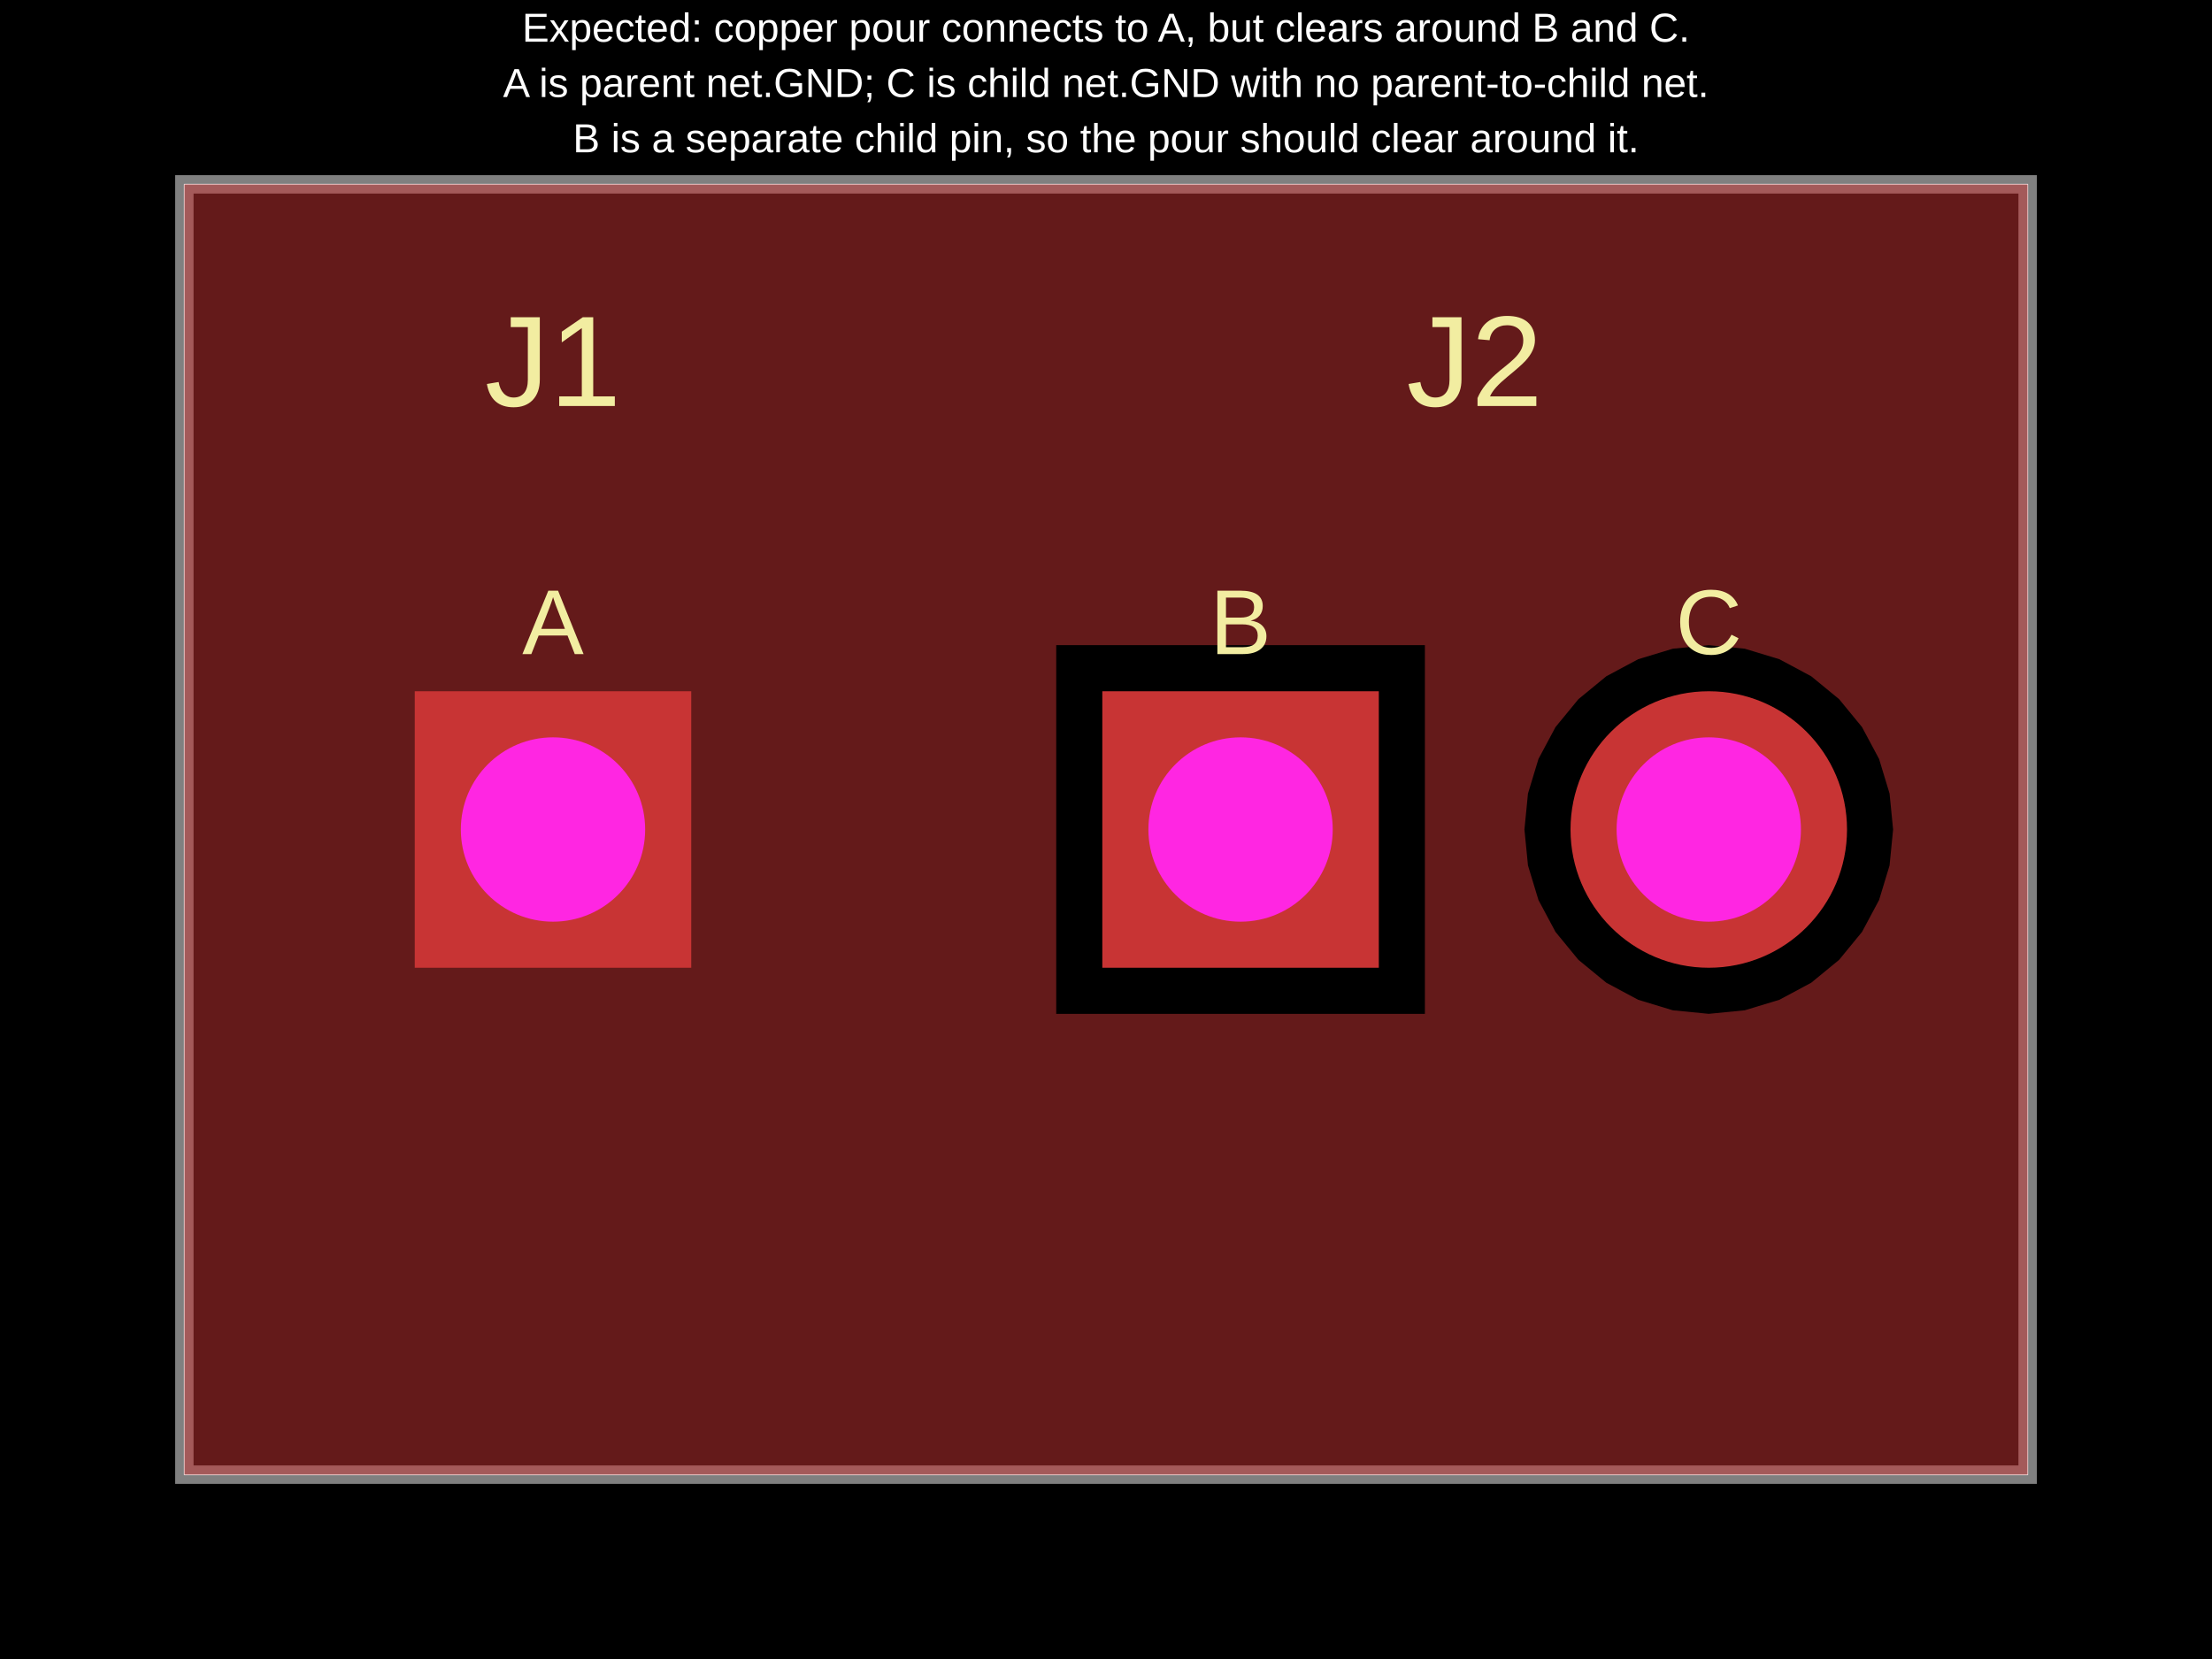
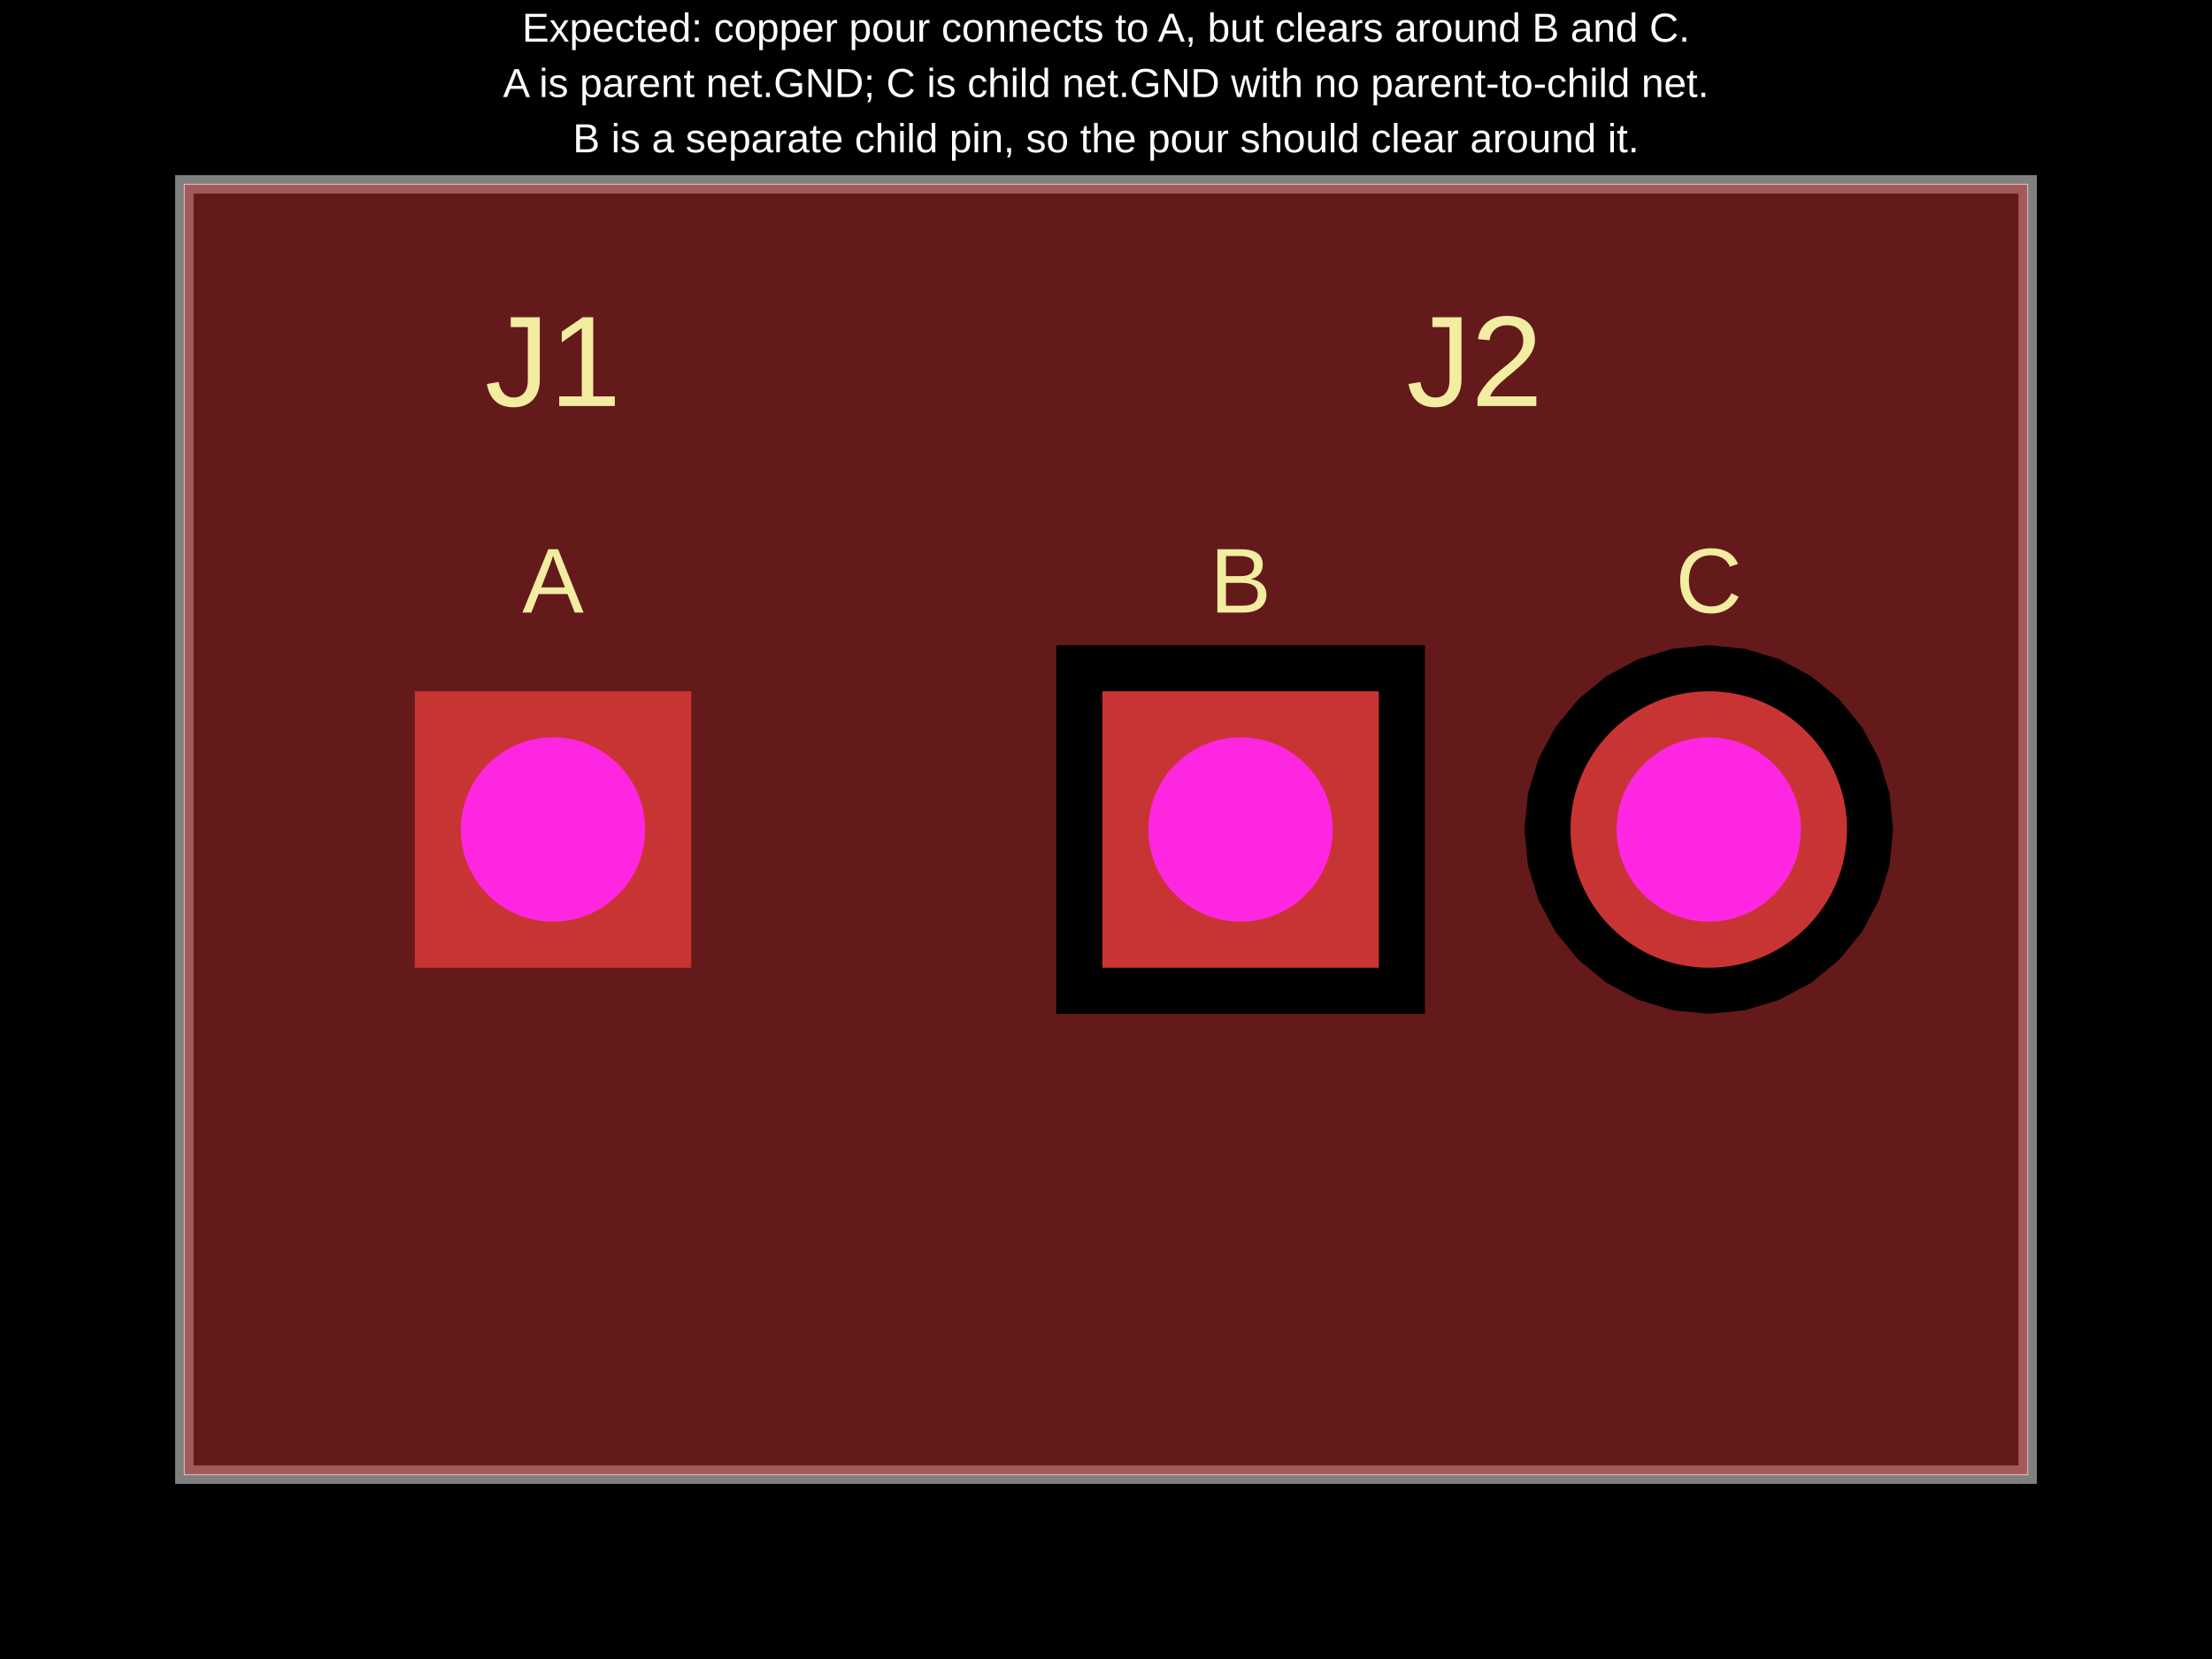
- <svg xmlns="http://www.w3.org/2000/svg" width="800" height="600" data-software-used-string="@tscircuit/core@0.0.988">
+ <svg xmlns="http://www.w3.org/2000/svg" width="800" height="600" data-software-used-string="@tscircuit/core@0.0.2125">
  <style />
  <rect class="boundary" x="0" y="0" fill="#000" width="800" height="600" data-type="pcb_background" data-pcb-layer="global" />
  <rect class="pcb-boundary" fill="none" stroke="#fff" stroke-width="0.3" x="66.667" y="66.667" width="666.667" height="466.667" data-type="pcb_boundary" data-pcb-layer="global" />
  <path class="pcb-board" d="M 66.667 533.333 L 733.333 533.333 L 733.333 66.667 L 66.667 66.667 Z" fill="none" stroke="rgba(255, 255, 255, 0.5)" stroke-width="6.667" data-type="pcb_board" data-pcb-layer="board" />
  <path class="pcb-copper-pour pcb-copper-pour-brep" d="M 733.333 533.333 L 66.667 533.333 L 66.667 66.667 L 733.333 66.667 L 733.333 533.333 Z M 382 366.667 L 515.333 366.667 L 515.333 233.333 L 382 233.333 L 382 366.667 Z M 618 366.667 L 631.006 365.386 L 643.512 361.592 L 655.038 355.431 L 665.14 347.14 L 673.431 337.038 L 679.592 325.512 L 683.386 313.006 L 684.667 300 L 683.386 286.994 L 679.592 274.488 L 673.431 262.962 L 665.14 252.86 L 655.038 244.569 L 643.512 238.408 L 631.006 234.614 L 618 233.333 L 604.994 234.614 L 592.488 238.408 L 580.962 244.569 L 570.86 252.86 L 562.569 262.962 L 556.408 274.488 L 552.614 286.994 L 551.333 300 L 552.614 313.006 L 556.408 325.512 L 562.569 337.038 L 570.86 347.14 L 580.962 355.431 L 592.488 361.592 L 604.994 365.386 L 618 366.667 Z" fill="rgb(200, 52, 52)" fill-rule="evenodd" fill-opacity="0.5" data-type="pcb_copper_pour" data-pcb-layer="top" />
-   <text x="0" y="0" dx="0" dy="0" fill="#f2eda1" font-family="Arial, sans-serif" font-size="33.333" text-anchor="middle" dominant-baseline="central" transform="matrix(1,0,0,1,200,225)" class="pcb-silkscreen-text pcb-silkscreen-top" data-pcb-silkscreen-text-id="pcb_silkscreen_text_0" stroke="none" data-type="pcb_silkscreen_text" data-pcb-layer="top">A</text>
+   <text x="0" y="0" dx="0" dy="0" fill="#f2eda1" font-family="Arial, sans-serif" font-size="33.333" text-anchor="middle" dominant-baseline="central" transform="matrix(1,0,0,1,200,210)" class="pcb-silkscreen-text pcb-silkscreen-top" data-pcb-silkscreen-text-id="pcb_silkscreen_text_0" stroke="none" data-type="pcb_silkscreen_text" data-pcb-layer="top">A</text>
  <text x="0" y="0" dx="0" dy="0" fill="#f2eda1" font-family="Arial, sans-serif" font-size="46.667" text-anchor="middle" dominant-baseline="central" transform="matrix(1,0,0,1,200,130.6667)" class="pcb-silkscreen-text pcb-silkscreen-top" data-pcb-silkscreen-text-id="pcb_silkscreen_text_1" stroke="none" data-type="pcb_silkscreen_text" data-pcb-layer="top">J1</text>
-   <text x="0" y="0" dx="0" dy="0" fill="#f2eda1" font-family="Arial, sans-serif" font-size="33.333" text-anchor="middle" dominant-baseline="central" transform="matrix(1,0,0,1,448.6667,225)" class="pcb-silkscreen-text pcb-silkscreen-top" data-pcb-silkscreen-text-id="pcb_silkscreen_text_2" stroke="none" data-type="pcb_silkscreen_text" data-pcb-layer="top">B</text>
-   <text x="0" y="0" dx="0" dy="0" fill="#f2eda1" font-family="Arial, sans-serif" font-size="33.333" text-anchor="middle" dominant-baseline="central" transform="matrix(1,0,0,1,618,225)" class="pcb-silkscreen-text pcb-silkscreen-top" data-pcb-silkscreen-text-id="pcb_silkscreen_text_3" stroke="none" data-type="pcb_silkscreen_text" data-pcb-layer="top">C</text>
+   <text x="0" y="0" dx="0" dy="0" fill="#f2eda1" font-family="Arial, sans-serif" font-size="33.333" text-anchor="middle" dominant-baseline="central" transform="matrix(1,0,0,1,448.6667,210)" class="pcb-silkscreen-text pcb-silkscreen-top" data-pcb-silkscreen-text-id="pcb_silkscreen_text_2" stroke="none" data-type="pcb_silkscreen_text" data-pcb-layer="top">B</text>
+   <text x="0" y="0" dx="0" dy="0" fill="#f2eda1" font-family="Arial, sans-serif" font-size="33.333" text-anchor="middle" dominant-baseline="central" transform="matrix(1,0,0,1,618,210)" class="pcb-silkscreen-text pcb-silkscreen-top" data-pcb-silkscreen-text-id="pcb_silkscreen_text_3" stroke="none" data-type="pcb_silkscreen_text" data-pcb-layer="top">C</text>
  <text x="0" y="0" dx="0" dy="0" fill="#f2eda1" font-family="Arial, sans-serif" font-size="46.667" text-anchor="middle" dominant-baseline="central" transform="matrix(1,0,0,1,533.3333,130.6667)" class="pcb-silkscreen-text pcb-silkscreen-top" data-pcb-silkscreen-text-id="pcb_silkscreen_text_4" stroke="none" data-type="pcb_silkscreen_text" data-pcb-layer="top">J2</text>
  <g data-type="pcb_plated_hole" data-pcb-layer="through">
    <rect class="pcb-hole-outer-pad" fill="rgb(200, 52, 52)" x="150" y="250" width="100" height="100" data-type="pcb_plated_hole" data-pcb-layer="top" />
    <circle class="pcb-hole-inner" fill="#FF26E2" cx="200" cy="300" r="33.333" data-type="pcb_plated_hole_drill" data-pcb-layer="drill" />
  </g>
  <g data-type="pcb_plated_hole" data-pcb-layer="through">
    <rect class="pcb-hole-outer-pad" fill="rgb(200, 52, 52)" x="398.667" y="250" width="100" height="100" data-type="pcb_plated_hole" data-pcb-layer="top" />
    <circle class="pcb-hole-inner" fill="#FF26E2" cx="448.667" cy="300" r="33.333" data-type="pcb_plated_hole_drill" data-pcb-layer="drill" />
  </g>
  <g data-type="pcb_plated_hole" data-pcb-layer="through">
    <circle class="pcb-hole-outer" fill="rgb(200, 52, 52)" cx="618" cy="300" r="50" data-type="pcb_plated_hole" data-pcb-layer="top" />
    <circle class="pcb-hole-inner" fill="#FF26E2" cx="618" cy="300" r="33.333" data-type="pcb_plated_hole_drill" data-pcb-layer="drill" />
  </g>
  <text x="400" y="10" fill="#ffffff" font-family="Arial, sans-serif" font-size="14.667" text-anchor="middle" dominant-baseline="central" class="pcb-note-text" data-type="pcb_note_text" data-pcb-note-text-id="pcb_note_text_0" data-pcb-layer="overlay">Expected: copper pour connects to A, but clears around B and C.</text>
  <text x="400" y="30" fill="#ffffff" font-family="Arial, sans-serif" font-size="14.667" text-anchor="middle" dominant-baseline="central" class="pcb-note-text" data-type="pcb_note_text" data-pcb-note-text-id="pcb_note_text_1" data-pcb-layer="overlay">A is parent net.GND; C is child net.GND with no parent-to-child net.</text>
  <text x="400" y="50" fill="#ffffff" font-family="Arial, sans-serif" font-size="14.667" text-anchor="middle" dominant-baseline="central" class="pcb-note-text" data-type="pcb_note_text" data-pcb-note-text-id="pcb_note_text_2" data-pcb-layer="overlay">B is a separate child pin, so the pour should clear around it.</text>
</svg>
